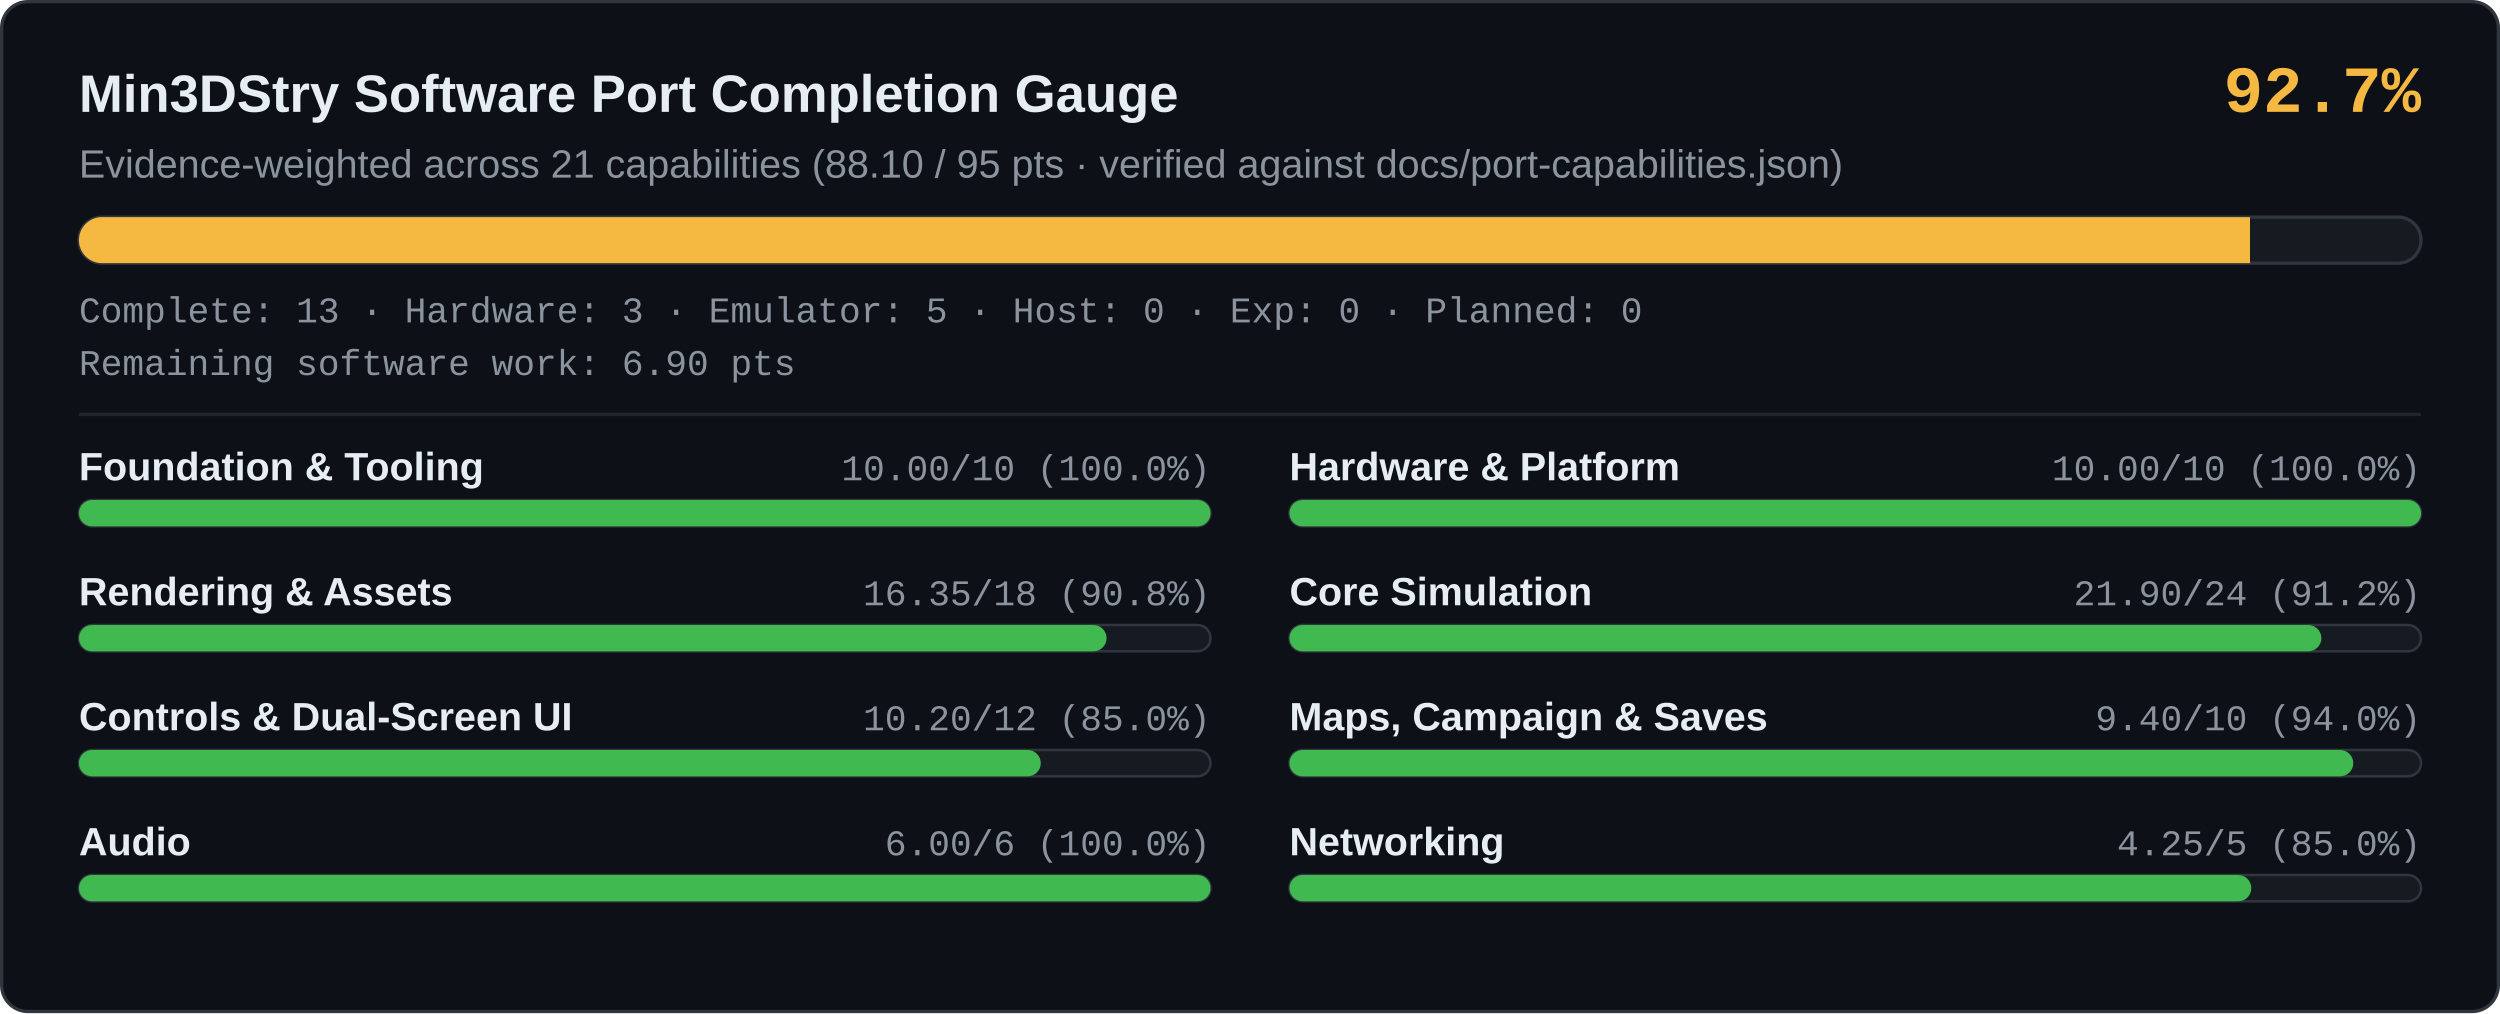
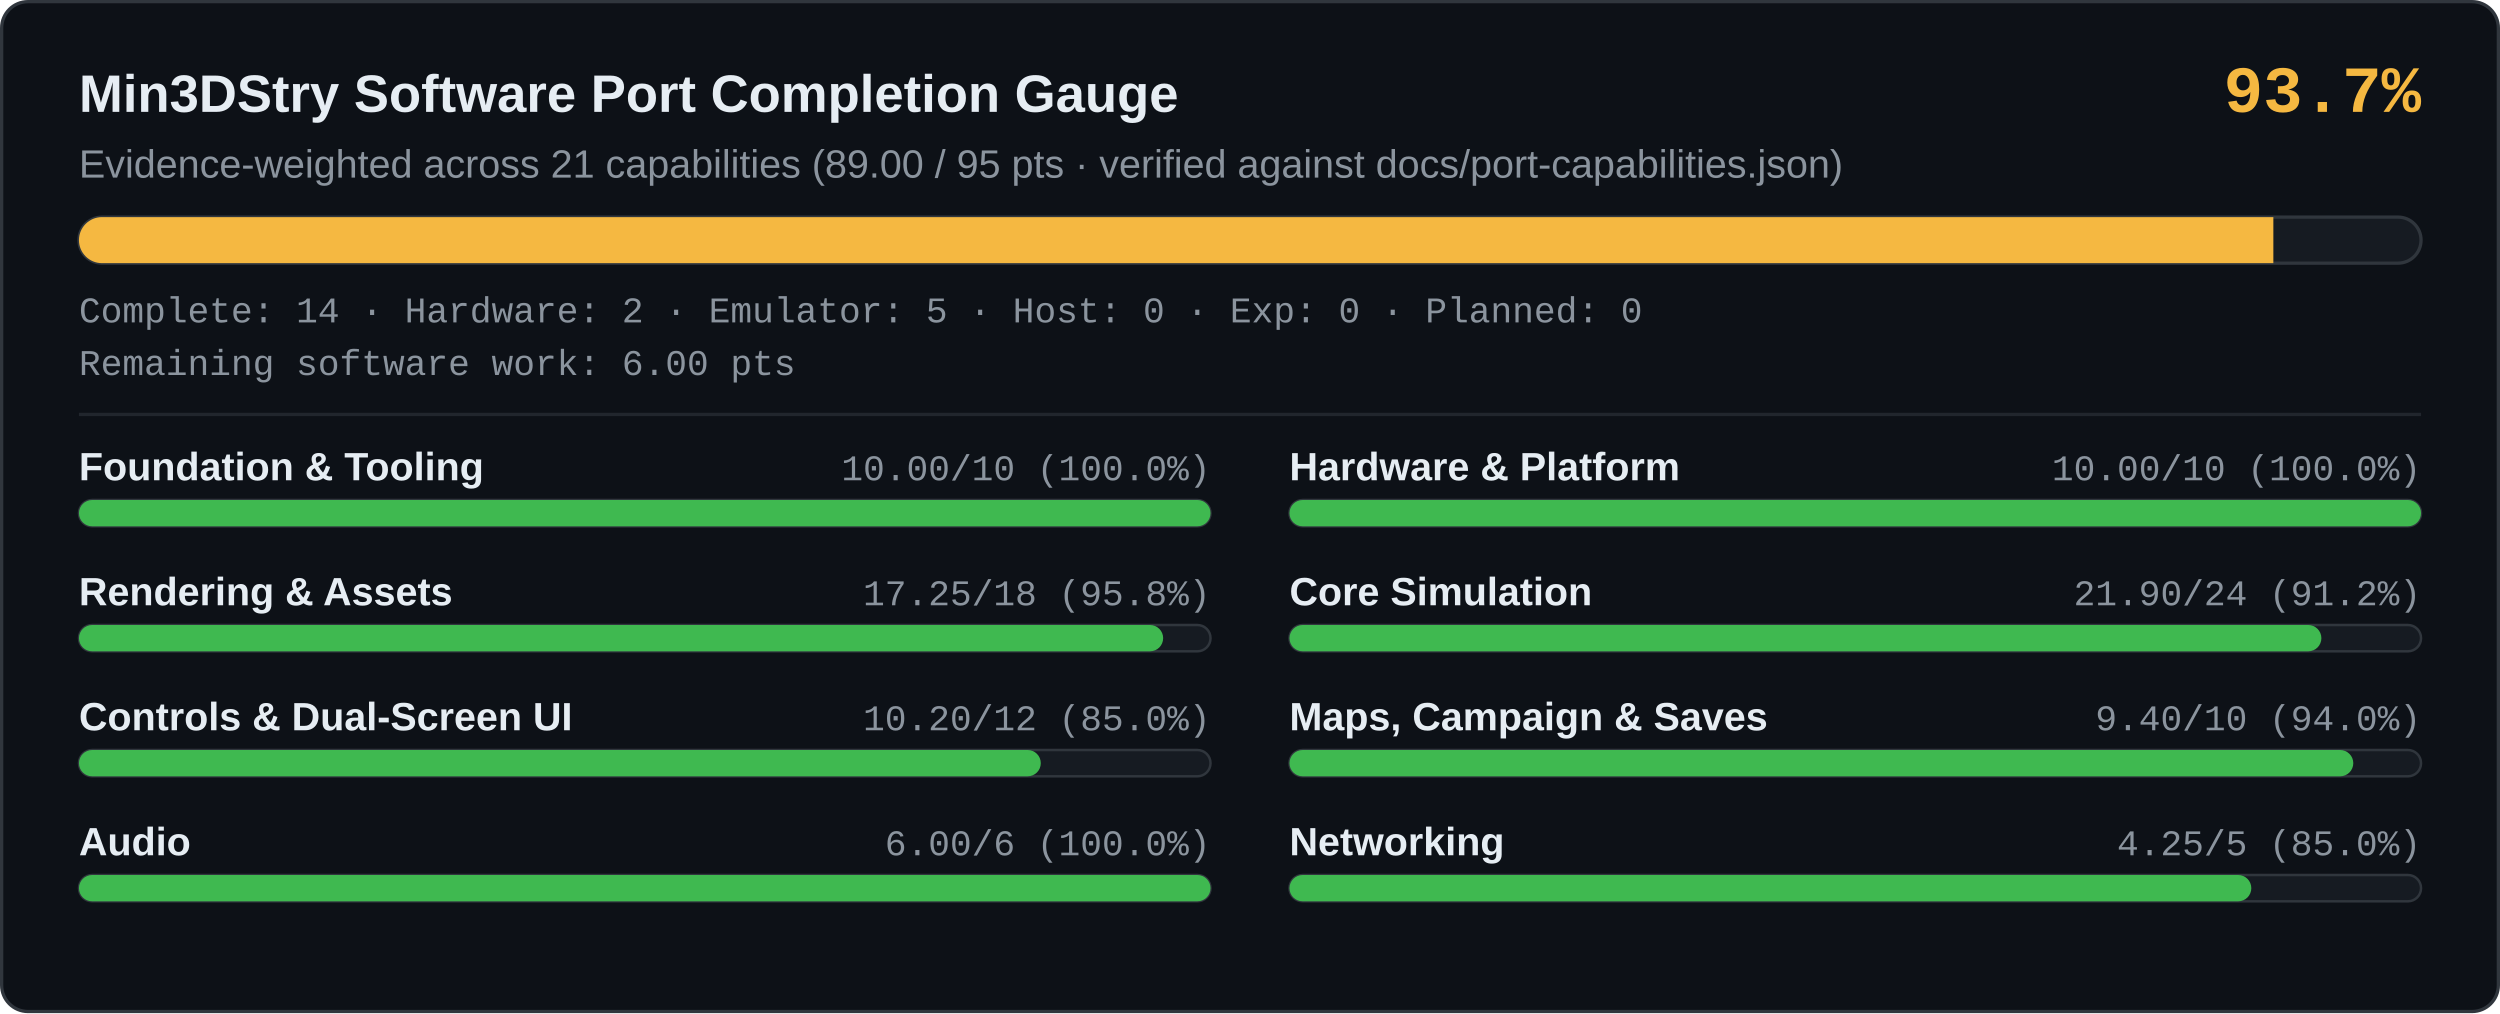
- <svg xmlns="http://www.w3.org/2000/svg" width="760" height="308" viewBox="0 0 760 308" role="img" aria-label="Min3DStry Port Completion 92.7%">
+ <svg xmlns="http://www.w3.org/2000/svg" width="760" height="308" viewBox="0 0 760 308" role="img" aria-label="Min3DStry Port Completion 93.7%">
  <defs>
    <clipPath id="barClip">
      <rect x="24" y="66" width="712" height="14" rx="7" />
    </clipPath>
  </defs>
  <rect x="0.5" y="0.5" width="759" height="307" rx="8" fill="#0d1117" stroke="#30363d" />
  <text x="24" y="34" fill="#e6edf3" font-family="Segoe UI, Ubuntu, Arial, sans-serif" font-size="16" font-weight="700">Min3DStry Software Port Completion Gauge</text>
-   <text x="736" y="34" text-anchor="end" fill="#f5b841" font-family="Consolas, Liberation Mono, monospace" font-size="20" font-weight="700">92.7%</text>
-   <text x="24" y="54" fill="#8b949e" font-family="Segoe UI, Ubuntu, Arial, sans-serif" font-size="12">Evidence-weighted across 21 capabilities (88.10 / 95 pts · verified against docs/port-capabilities.json)</text>
+   <text x="736" y="34" text-anchor="end" fill="#f5b841" font-family="Consolas, Liberation Mono, monospace" font-size="20" font-weight="700">93.7%</text>
+   <text x="24" y="54" fill="#8b949e" font-family="Segoe UI, Ubuntu, Arial, sans-serif" font-size="12">Evidence-weighted across 21 capabilities (89.00 / 95 pts · verified against docs/port-capabilities.json)</text>
  <rect x="24" y="66" width="712" height="14" rx="7" fill="#161b22" stroke="#30363d" />
  <g clip-path="url(#barClip)">
-     <rect x="24" y="66" width="660.0" height="14" fill="#f5b841" />
+     <rect x="24" y="66" width="667.1" height="14" fill="#f5b841" />
  </g>
-   <text x="24" y="98" fill="#8b949e" font-family="Consolas, Liberation Mono, monospace" font-size="11">Complete: 13  ·  Hardware: 3  ·  Emulator: 5  ·  Host: 0  ·  Exp: 0  ·  Planned: 0</text>
-   <text x="24" y="114" fill="#8b949e" font-family="Consolas, Liberation Mono, monospace" font-size="11">Remaining software work: 6.90 pts</text>
+   <text x="24" y="98" fill="#8b949e" font-family="Consolas, Liberation Mono, monospace" font-size="11">Complete: 14  ·  Hardware: 2  ·  Emulator: 5  ·  Host: 0  ·  Exp: 0  ·  Planned: 0</text>
+   <text x="24" y="114" fill="#8b949e" font-family="Consolas, Liberation Mono, monospace" font-size="11">Remaining software work: 6.00 pts</text>
  <line x1="24" y1="126" x2="736" y2="126" stroke="#21262d" stroke-width="1" />
  <text x="24" y="146" fill="#e6edf3" font-family="Segoe UI, Ubuntu, Arial, sans-serif" font-size="12" font-weight="600">Foundation &amp; Tooling</text>
  <text x="368" y="146" text-anchor="end" fill="#8b949e" font-family="Consolas, Liberation Mono, monospace" font-size="11">10.00/10 (100.0%)</text>
  <rect x="24" y="152" width="344" height="8" rx="4" fill="#161b22" stroke="#30363d" stroke-width="0.75" />
  <rect x="24" y="152" width="344.0" height="8" rx="4" fill="#3fb950" />
  <text x="392" y="146" fill="#e6edf3" font-family="Segoe UI, Ubuntu, Arial, sans-serif" font-size="12" font-weight="600">Hardware &amp; Platform</text>
  <text x="736" y="146" text-anchor="end" fill="#8b949e" font-family="Consolas, Liberation Mono, monospace" font-size="11">10.00/10 (100.0%)</text>
  <rect x="392" y="152" width="344" height="8" rx="4" fill="#161b22" stroke="#30363d" stroke-width="0.75" />
  <rect x="392" y="152" width="344.0" height="8" rx="4" fill="#3fb950" />
  <text x="24" y="184" fill="#e6edf3" font-family="Segoe UI, Ubuntu, Arial, sans-serif" font-size="12" font-weight="600">Rendering &amp; Assets</text>
-   <text x="368" y="184" text-anchor="end" fill="#8b949e" font-family="Consolas, Liberation Mono, monospace" font-size="11">16.35/18 (90.8%)</text>
+   <text x="368" y="184" text-anchor="end" fill="#8b949e" font-family="Consolas, Liberation Mono, monospace" font-size="11">17.25/18 (95.8%)</text>
  <rect x="24" y="190" width="344" height="8" rx="4" fill="#161b22" stroke="#30363d" stroke-width="0.75" />
-   <rect x="24" y="190" width="312.4" height="8" rx="4" fill="#3fb950" />
+   <rect x="24" y="190" width="329.6" height="8" rx="4" fill="#3fb950" />
  <text x="392" y="184" fill="#e6edf3" font-family="Segoe UI, Ubuntu, Arial, sans-serif" font-size="12" font-weight="600">Core Simulation</text>
  <text x="736" y="184" text-anchor="end" fill="#8b949e" font-family="Consolas, Liberation Mono, monospace" font-size="11">21.90/24 (91.2%)</text>
  <rect x="392" y="190" width="344" height="8" rx="4" fill="#161b22" stroke="#30363d" stroke-width="0.75" />
  <rect x="392" y="190" width="313.7" height="8" rx="4" fill="#3fb950" />
  <text x="24" y="222" fill="#e6edf3" font-family="Segoe UI, Ubuntu, Arial, sans-serif" font-size="12" font-weight="600">Controls &amp; Dual-Screen UI</text>
  <text x="368" y="222" text-anchor="end" fill="#8b949e" font-family="Consolas, Liberation Mono, monospace" font-size="11">10.20/12 (85.0%)</text>
  <rect x="24" y="228" width="344" height="8" rx="4" fill="#161b22" stroke="#30363d" stroke-width="0.75" />
  <rect x="24" y="228" width="292.4" height="8" rx="4" fill="#3fb950" />
  <text x="392" y="222" fill="#e6edf3" font-family="Segoe UI, Ubuntu, Arial, sans-serif" font-size="12" font-weight="600">Maps, Campaign &amp; Saves</text>
  <text x="736" y="222" text-anchor="end" fill="#8b949e" font-family="Consolas, Liberation Mono, monospace" font-size="11">9.40/10 (94.0%)</text>
  <rect x="392" y="228" width="344" height="8" rx="4" fill="#161b22" stroke="#30363d" stroke-width="0.75" />
  <rect x="392" y="228" width="323.4" height="8" rx="4" fill="#3fb950" />
  <text x="24" y="260" fill="#e6edf3" font-family="Segoe UI, Ubuntu, Arial, sans-serif" font-size="12" font-weight="600">Audio</text>
  <text x="368" y="260" text-anchor="end" fill="#8b949e" font-family="Consolas, Liberation Mono, monospace" font-size="11">6.00/6 (100.0%)</text>
  <rect x="24" y="266" width="344" height="8" rx="4" fill="#161b22" stroke="#30363d" stroke-width="0.75" />
  <rect x="24" y="266" width="344.0" height="8" rx="4" fill="#3fb950" />
  <text x="392" y="260" fill="#e6edf3" font-family="Segoe UI, Ubuntu, Arial, sans-serif" font-size="12" font-weight="600">Networking</text>
  <text x="736" y="260" text-anchor="end" fill="#8b949e" font-family="Consolas, Liberation Mono, monospace" font-size="11">4.25/5 (85.0%)</text>
  <rect x="392" y="266" width="344" height="8" rx="4" fill="#161b22" stroke="#30363d" stroke-width="0.75" />
  <rect x="392" y="266" width="292.4" height="8" rx="4" fill="#3fb950" />
</svg>
